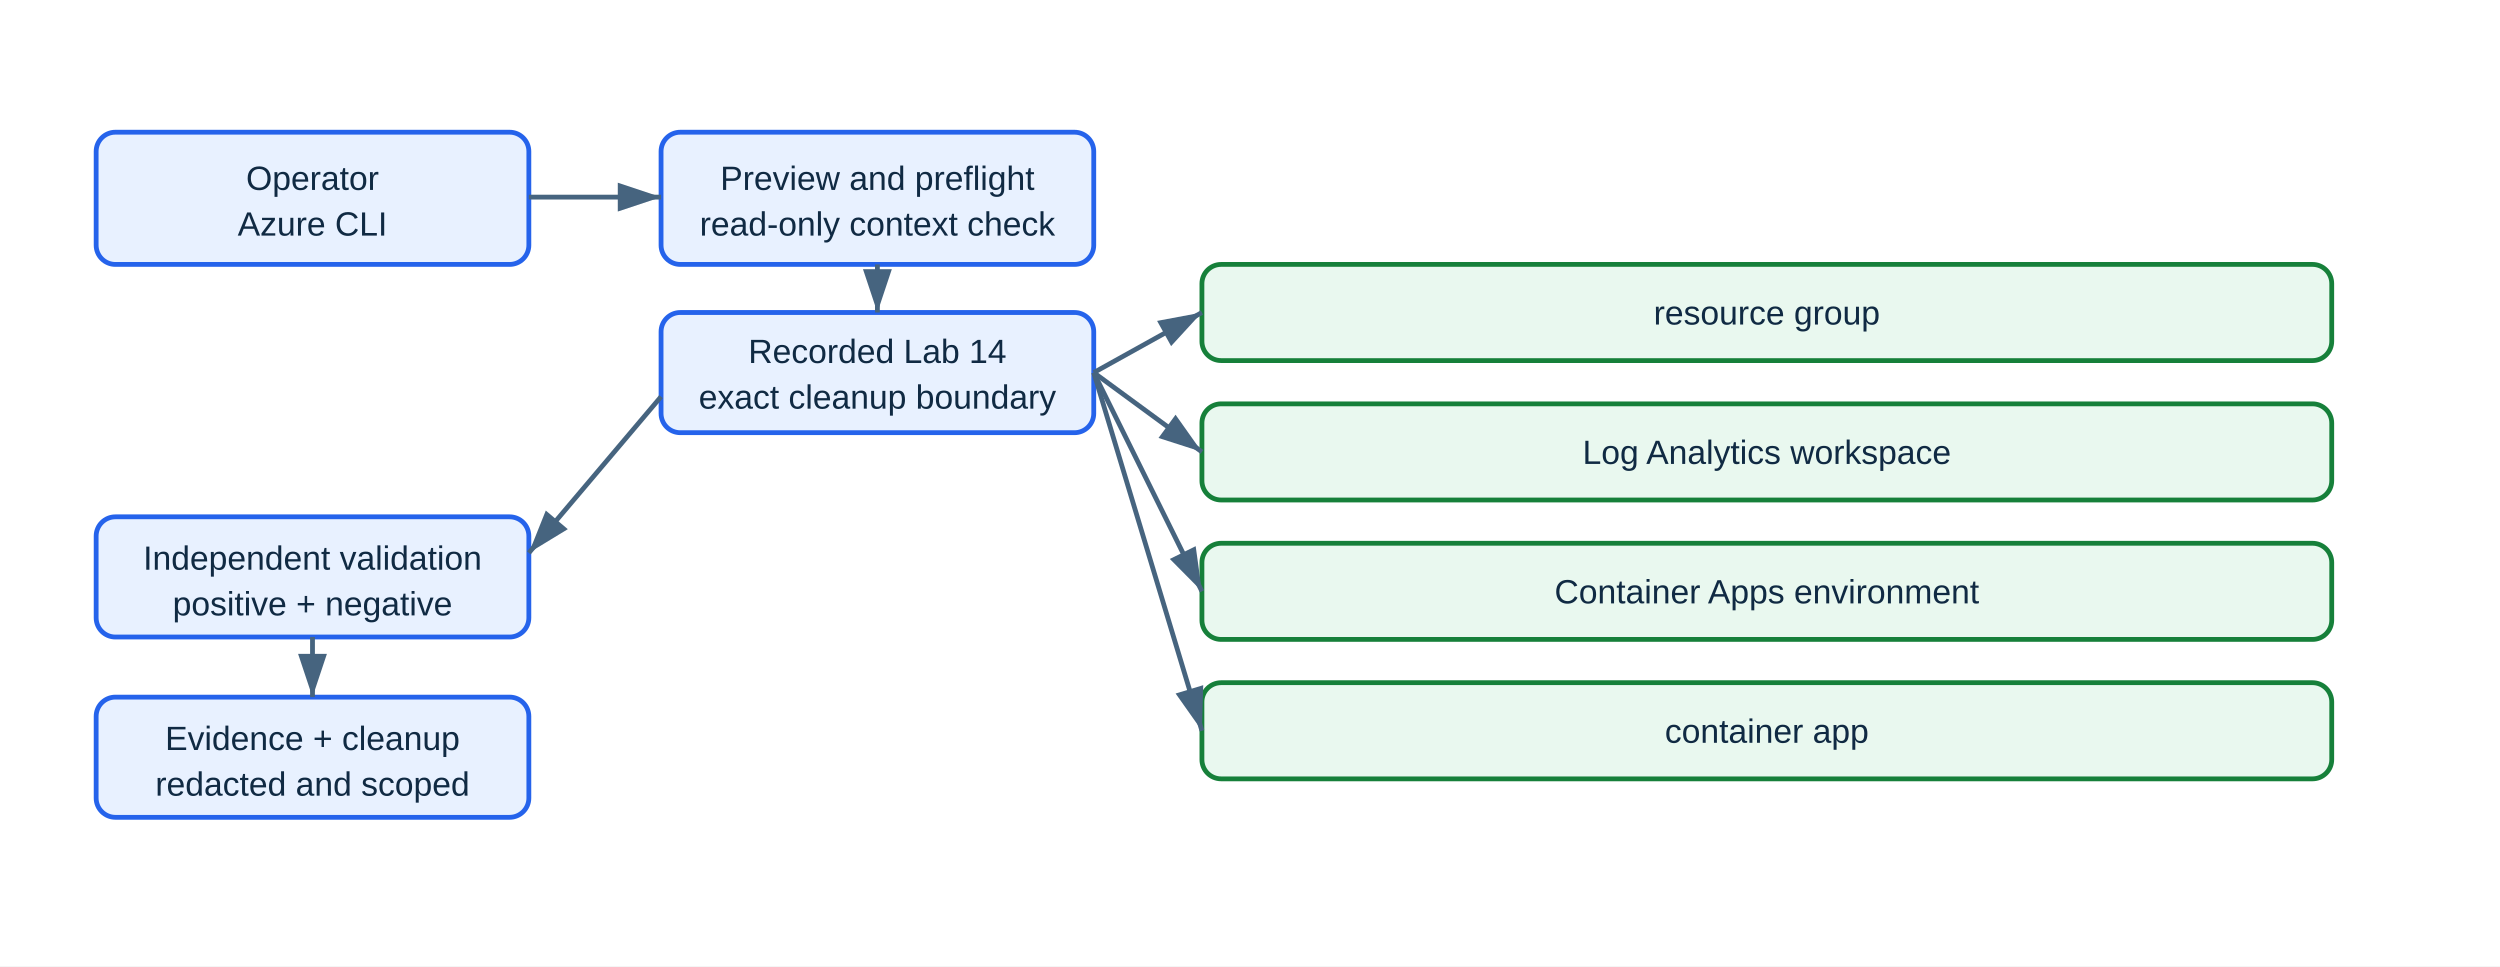
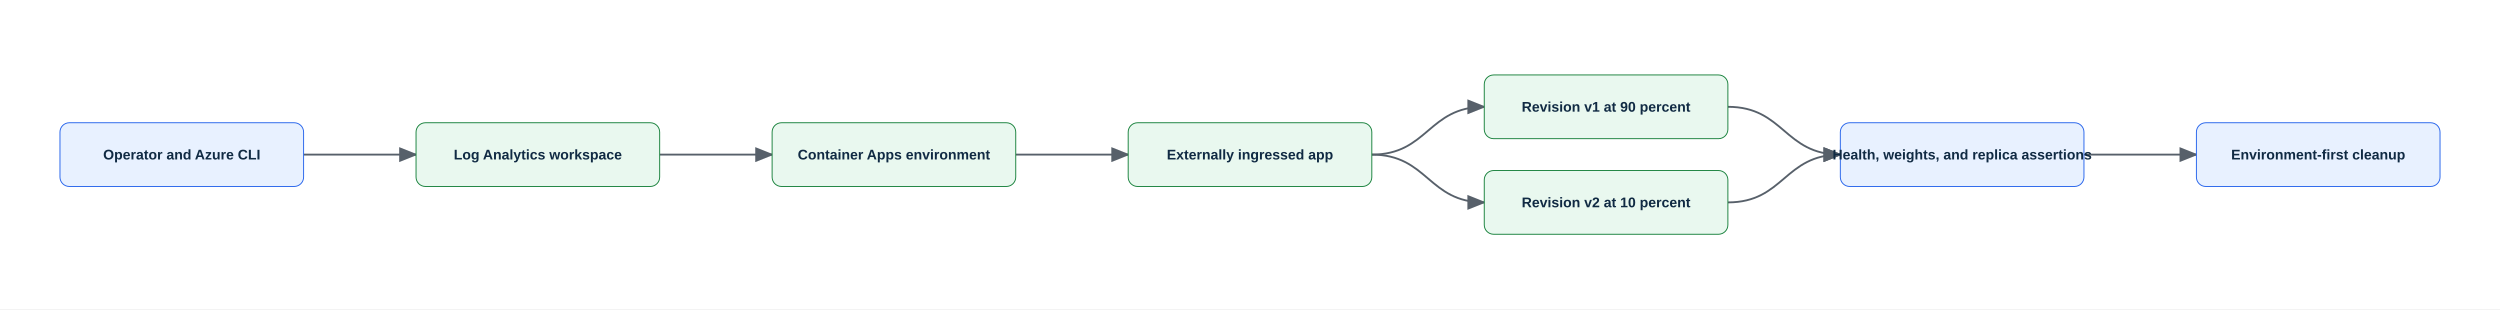
- <svg xmlns="http://www.w3.org/2000/svg" width="1040" height="402" viewBox="0 0 1040 402" role="img" aria-labelledby="title desc">
+ <svg xmlns="http://www.w3.org/2000/svg" width="2668" height="330" viewBox="0 0 2668 330" role="img" aria-labelledby="lab14-title lab14-desc">
  <defs>
-     <marker id="arrow" markerWidth="10" markerHeight="10" refX="9" refY="3" orient="auto">
-       <path d="M0,0 L0,6 L9,3 z" fill="#46647f" />
+     <marker id="arrow" markerWidth="10" markerHeight="8" refX="9" refY="4" orient="auto" markerUnits="strokeWidth">
+       <path d="M 0 0 L 10 4 L 0 8 z" fill="#57606a" />
    </marker>
+     <style>
+       .edge { fill: none; stroke: #57606a; stroke-width: 2; marker-end: url(#arrow); }
+       .edge-label-bg { fill: #ffffff; opacity: .94; }
+       .edge-label { fill: #57606a; font: 13px 'Segoe UI', Arial, sans-serif; text-anchor: middle; dominant-baseline: central; }
+       .node-label { font: 600 15px 'Segoe UI', Arial, sans-serif; text-anchor: middle; dominant-baseline: central; }
+     </style>
  </defs>
-   <style>text{font-family:Segoe UI,Arial,sans-serif;font-size:14px;fill:#102a43} .control{fill:#e8f1ff;stroke:#2563eb;stroke-width:2} .resource{fill:#e9f8ef;stroke:#16803a;stroke-width:2} .arrow{fill:none;stroke:#46647f;stroke-width:2;marker-end:url(#arrow)}</style>
  <rect width="100%" height="100%" fill="#ffffff" />
-   <rect x="40" y="55" width="180" height="55" rx="8" class="control" />
-   <text x="130" y="79" text-anchor="middle">Operator</text>
-   <text x="130" y="98" text-anchor="middle">Azure CLI</text>
-   <rect x="275" y="55" width="180" height="55" rx="8" class="control" />
-   <text x="365" y="79" text-anchor="middle">Preview and preflight</text>
-   <text x="365" y="98" text-anchor="middle">read-only context check</text>
-   <path d="M220 82 L275 82" class="arrow" />
-   <rect x="275" y="130" width="180" height="50" rx="8" class="control" />
-   <text x="365" y="151" text-anchor="middle">Recorded Lab 14</text>
-   <text x="365" y="170" text-anchor="middle">exact cleanup boundary</text>
-   <path d="M365 110 L365 130" class="arrow" />
-   <rect x="500" y="110" width="470" height="40" rx="8" class="resource" />
-   <text x="735" y="135" text-anchor="middle">resource group</text>
-   <rect x="500" y="168" width="470" height="40" rx="8" class="resource" />
-   <text x="735" y="193" text-anchor="middle">Log Analytics workspace</text>
-   <rect x="500" y="226" width="470" height="40" rx="8" class="resource" />
-   <text x="735" y="251" text-anchor="middle">Container Apps environment</text>
-   <rect x="500" y="284" width="470" height="40" rx="8" class="resource" />
-   <text x="735" y="309" text-anchor="middle">container app</text>
-   <path d="M 455 155 L 500 130" class="arrow" />
-   <path d="M 455 155 L 500 188" class="arrow" />
-   <path d="M 455 155 L 500 246" class="arrow" />
-   <path d="M 455 155 L 500 304" class="arrow" />
-   <rect x="40" y="215" width="180" height="50" rx="8" class="control" />
-   <text x="130" y="237" text-anchor="middle">Independent validation</text>
-   <text x="130" y="256" text-anchor="middle">positive + negative</text>
-   <path d="M275 165 L220 230" class="arrow" />
-   <rect x="40" y="290" width="180" height="50" rx="8" class="control" />
-   <text x="130" y="312" text-anchor="middle">Evidence + cleanup</text>
-   <text x="130" y="331" text-anchor="middle">redacted and scoped</text>
-   <path d="M130 265 L130 290" class="arrow" />
+   <g aria-hidden="true">
+     <path class="edge" d="M 324 165 C 384 165, 384 165, 444 165" />
+     <path class="edge" d="M 704 165 C 764 165, 764 165, 824 165" />
+     <path class="edge" d="M 1084 165 C 1144 165, 1144 165, 1204 165" />
+     <path class="edge" d="M 1464 165 C 1524 165, 1524 114, 1584 114" />
+     <path class="edge" d="M 1464 165 C 1524 165, 1524 216, 1584 216" />
+     <path class="edge" d="M 1844 114 C 1904 114, 1904 165, 1964 165" />
+     <path class="edge" d="M 1844 216 C 1904 216, 1904 165, 1964 165" />
+     <path class="edge" d="M 2224 165 C 2284 165, 2284 165, 2344 165" />
+     <rect x="64" y="131" width="260" height="68" rx="10" fill="#e8f1ff" stroke="#2563eb" />
+     <text x="194" y="165" class="node-label" fill="#102a43">Operator and Azure CLI</text>
+     <rect x="444" y="131" width="260" height="68" rx="10" fill="#e9f8ef" stroke="#16803a" />
+     <text x="574" y="165" class="node-label" fill="#102a43">Log Analytics workspace</text>
+     <rect x="824" y="131" width="260" height="68" rx="10" fill="#e9f8ef" stroke="#16803a" />
+     <text x="954" y="165" class="node-label" fill="#102a43">Container Apps environment</text>
+     <rect x="1204" y="131" width="260" height="68" rx="10" fill="#e9f8ef" stroke="#16803a" />
+     <text x="1334" y="165" class="node-label" fill="#102a43">Externally ingressed app</text>
+     <rect x="1584" y="80" width="260" height="68" rx="10" fill="#e9f8ef" stroke="#16803a" />
+     <text x="1714" y="114" class="node-label" fill="#102a43">Revision v1 at 90 percent</text>
+     <rect x="1584" y="182" width="260" height="68" rx="10" fill="#e9f8ef" stroke="#16803a" />
+     <text x="1714" y="216" class="node-label" fill="#102a43">Revision v2 at 10 percent</text>
+     <rect x="1964" y="131" width="260" height="68" rx="10" fill="#e8f1ff" stroke="#2563eb" />
+     <text x="2094" y="165" class="node-label" fill="#102a43">Health, weights, and replica assertions</text>
+     <rect x="2344" y="131" width="260" height="68" rx="10" fill="#e8f1ff" stroke="#2563eb" />
+     <text x="2474" y="165" class="node-label" fill="#102a43">Environment-first cleanup</text>
+   </g>
</svg>
